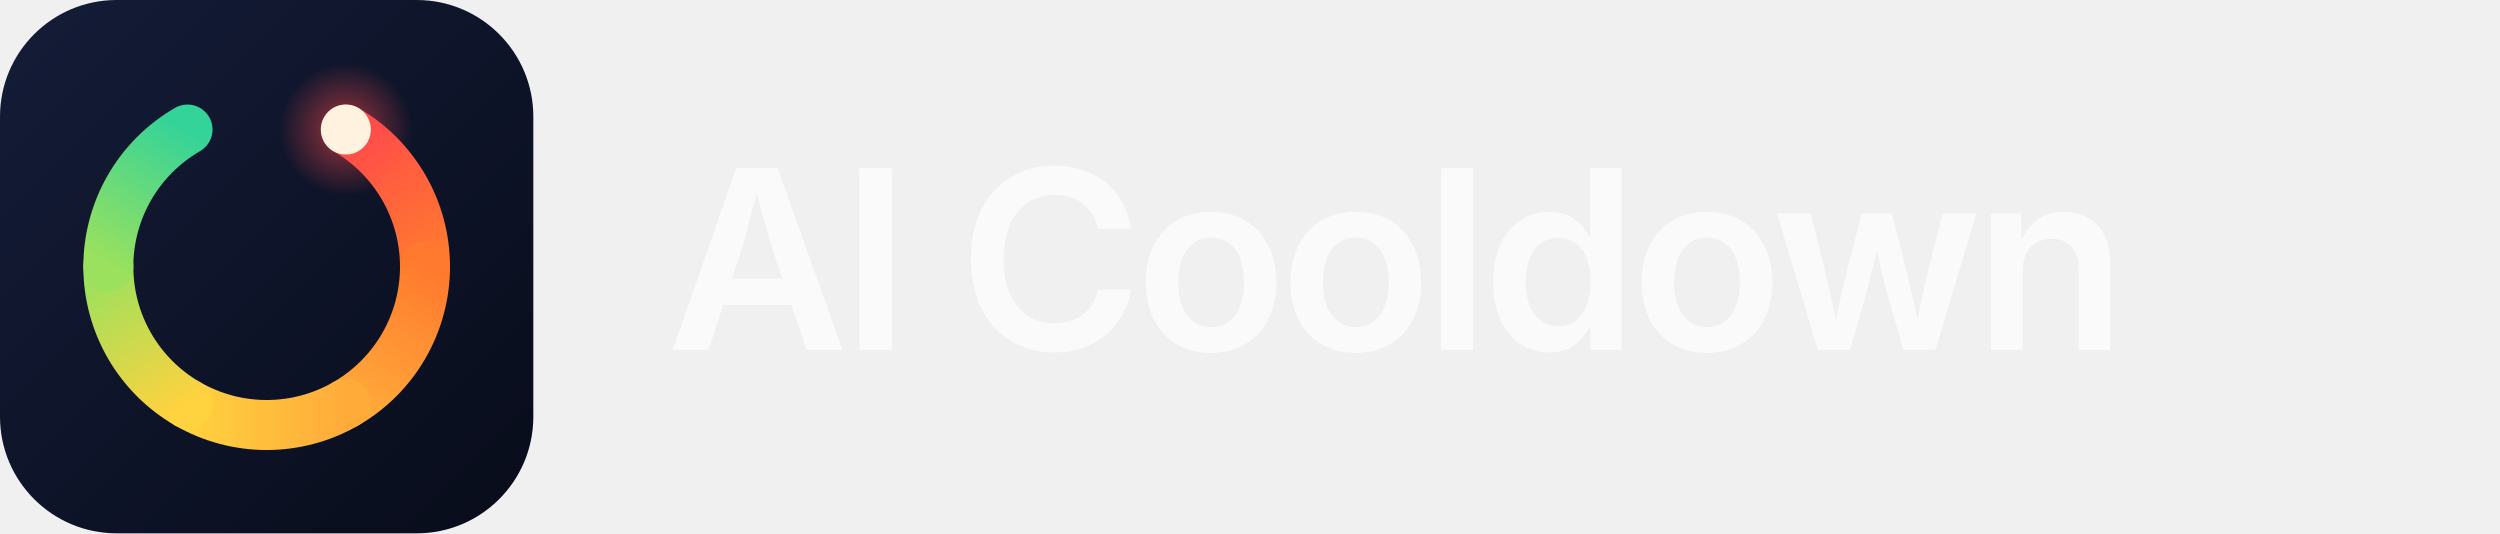
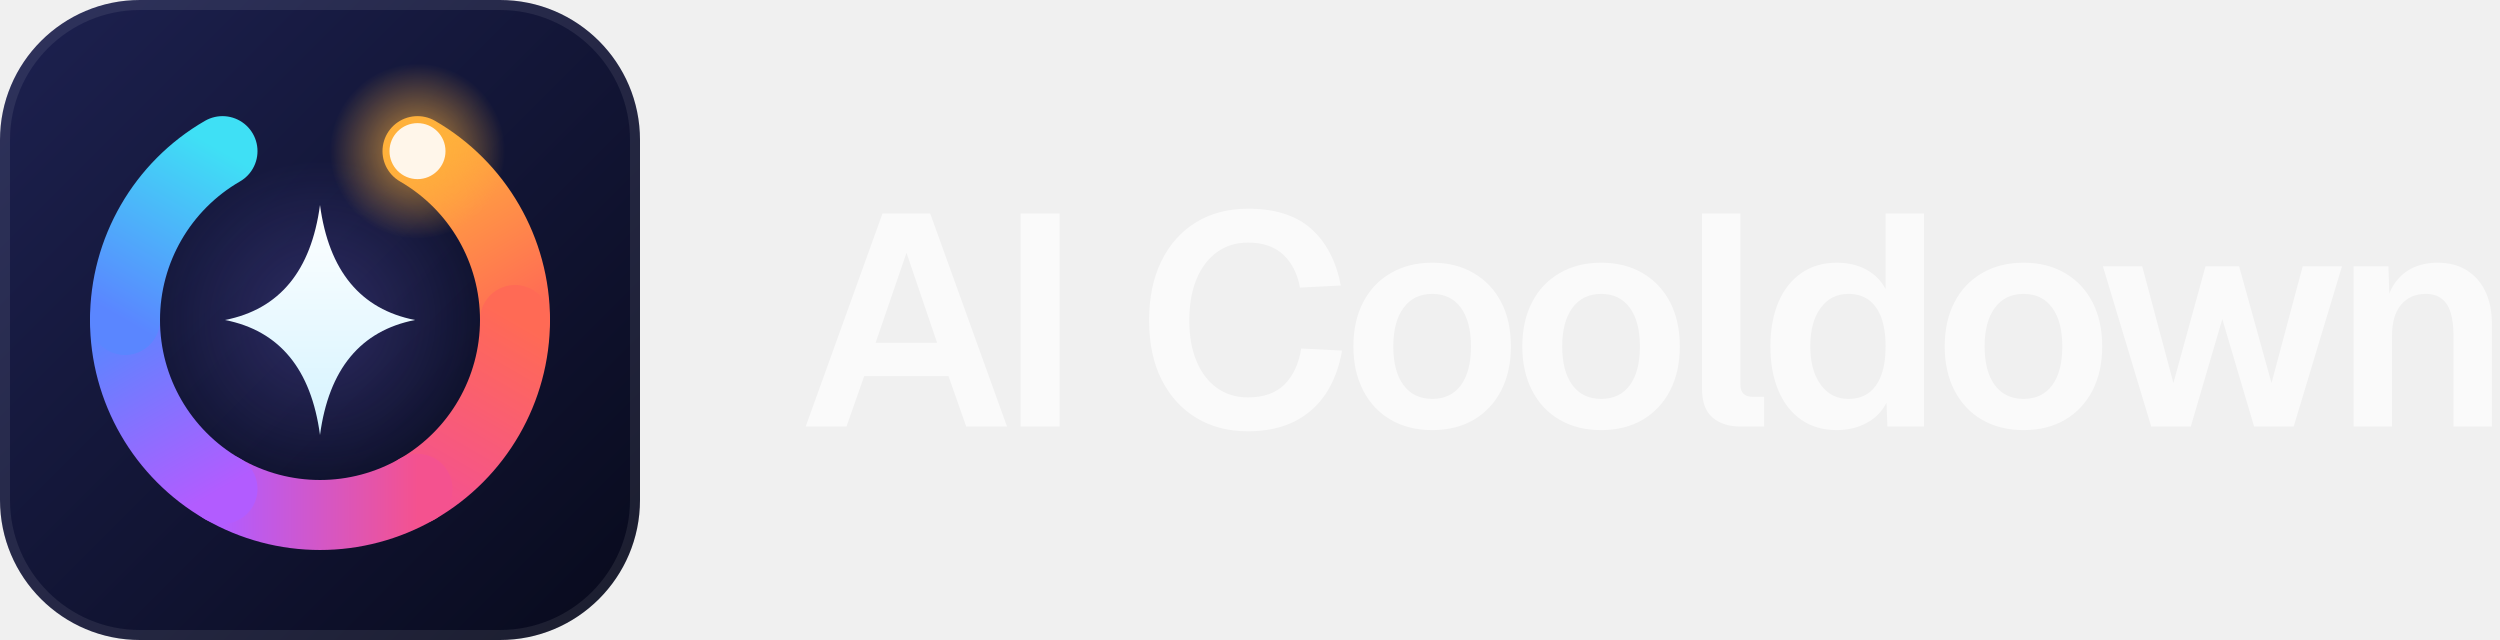
- <svg xmlns="http://www.w3.org/2000/svg" viewBox="0 0 300 64" width="600" height="128" role="img" aria-label="AI Cooldown">
+ <svg xmlns="http://www.w3.org/2000/svg" viewBox="0 0 250 64" width="500" height="128" role="img" aria-label="AI Cooldown">
  <defs>
-     <linearGradient id="tile" x1="0" y1="0" x2="1" y2="1">
-       <stop offset="0" stop-color="#141c38" />
-       <stop offset="1" stop-color="#080c1a" />
+     <linearGradient id="m-tile" x1="0" y1="0" x2="1" y2="1">
+       <stop offset="0" stop-color="#1d2150" />
+       <stop offset="1" stop-color="#080a1c" />
    </linearGradient>
-     <radialGradient id="glow">
-       <stop offset="0" stop-color="#ff4b4b" stop-opacity="0.6" />
-       <stop offset="1" stop-color="#ff4b4b" stop-opacity="0" />
+     <linearGradient id="m-spark" x1="0" y1="0" x2="0" y2="1">
+       <stop offset="0" stop-color="#fff" />
+       <stop offset="1" stop-color="#d4f3ff" />
+     </linearGradient>
+     <radialGradient id="m-halo">
+       <stop offset="0" stop-color="#8b7bff" stop-opacity="0.22" />
+       <stop offset="1" stop-color="#8b7bff" stop-opacity="0" />
    </radialGradient>
-     <linearGradient id="s0" gradientUnits="userSpaceOnUse" x1="41.5" y1="15.545" x2="51" y2="32">
-       <stop offset="0" stop-color="#ff4b4b" />
-       <stop offset="1" stop-color="#ff7a2e" />
+     <radialGradient id="m-glow">
+       <stop offset="0" stop-color="#ffb13b" stop-opacity="0.75" />
+       <stop offset="1" stop-color="#ffb13b" stop-opacity="0" />
+     </radialGradient>
+     <linearGradient id="m-s0" gradientUnits="userSpaceOnUse" x1="41.75" y1="15.113" x2="51.5" y2="32">
+       <stop offset="0" stop-color="#ffb13b" />
+       <stop offset="1" stop-color="#ff6a55" />
    </linearGradient>
-     <linearGradient id="s1" gradientUnits="userSpaceOnUse" x1="51" y1="32" x2="41.5" y2="48.455">
-       <stop offset="0" stop-color="#ff7a2e" />
-       <stop offset="1" stop-color="#ffab3a" />
+     <linearGradient id="m-s1" gradientUnits="userSpaceOnUse" x1="51.5" y1="32" x2="41.75" y2="48.887">
+       <stop offset="0" stop-color="#ff6a55" />
+       <stop offset="1" stop-color="#f4528f" />
    </linearGradient>
-     <linearGradient id="s2" gradientUnits="userSpaceOnUse" x1="41.5" y1="48.455" x2="22.5" y2="48.455">
-       <stop offset="0" stop-color="#ffab3a" />
-       <stop offset="1" stop-color="#ffd23f" />
+     <linearGradient id="m-s2" gradientUnits="userSpaceOnUse" x1="41.75" y1="48.887" x2="22.25" y2="48.887">
+       <stop offset="0" stop-color="#f4528f" />
+       <stop offset="1" stop-color="#b25cff" />
    </linearGradient>
-     <linearGradient id="s3" gradientUnits="userSpaceOnUse" x1="22.5" y1="48.455" x2="13" y2="32">
-       <stop offset="0" stop-color="#ffd23f" />
-       <stop offset="1" stop-color="#9be15d" />
+     <linearGradient id="m-s3" gradientUnits="userSpaceOnUse" x1="22.25" y1="48.887" x2="12.5" y2="32">
+       <stop offset="0" stop-color="#b25cff" />
+       <stop offset="1" stop-color="#5a86ff" />
    </linearGradient>
-     <linearGradient id="s4" gradientUnits="userSpaceOnUse" x1="13" y1="32" x2="22.5" y2="15.545">
-       <stop offset="0" stop-color="#9be15d" />
-       <stop offset="1" stop-color="#34d399" />
+     <linearGradient id="m-s4" gradientUnits="userSpaceOnUse" x1="12.5" y1="32" x2="22.25" y2="15.113">
+       <stop offset="0" stop-color="#5a86ff" />
+       <stop offset="1" stop-color="#3fe0f5" />
    </linearGradient>
  </defs>
-   <rect width="64" height="64" rx="14" fill="url(#tile)" />
-   <path d="M 41.5 15.545 A 19 19 0 0 1 51 32" fill="none" stroke="url(#s0)" stroke-width="6" stroke-linecap="round" />
-   <path d="M 51 32 A 19 19 0 0 1 41.5 48.455" fill="none" stroke="url(#s1)" stroke-width="6" stroke-linecap="round" />
-   <path d="M 41.5 48.455 A 19 19 0 0 1 22.5 48.455" fill="none" stroke="url(#s2)" stroke-width="6" stroke-linecap="round" />
-   <path d="M 22.5 48.455 A 19 19 0 0 1 13 32" fill="none" stroke="url(#s3)" stroke-width="6" stroke-linecap="round" />
-   <path d="M 13 32 A 19 19 0 0 1 22.5 15.545" fill="none" stroke="url(#s4)" stroke-width="6" stroke-linecap="round" />
-   <circle cx="41.5" cy="15.545" r="8" fill="url(#glow)" />
-   <circle cx="41.5" cy="15.545" r="3" fill="#fff3e0" />
-   <text x="80" y="42" font-family="Geist, Inter, ui-sans-serif, system-ui, sans-serif" font-size="30" font-weight="600" letter-spacing="-0.9" fill="#fafafa">AI Cooldown</text>
+   <rect width="64" height="64" rx="14" fill="url(#m-tile)" />
+   <rect x="0.5" y="0.5" width="63" height="63" rx="13.5" fill="none" stroke="#fff" stroke-opacity="0.08" />
+   <circle cx="32" cy="32" r="16" fill="url(#m-halo)" />
+   <path d="M 41.75 15.113 A 19.5 19.5 0 0 1 51.5 32" fill="none" stroke="url(#m-s0)" stroke-width="7" stroke-linecap="round" />
+   <path d="M 51.5 32 A 19.5 19.5 0 0 1 41.75 48.887" fill="none" stroke="url(#m-s1)" stroke-width="7" stroke-linecap="round" />
+   <path d="M 41.75 48.887 A 19.5 19.5 0 0 1 22.25 48.887" fill="none" stroke="url(#m-s2)" stroke-width="7" stroke-linecap="round" />
+   <path d="M 22.25 48.887 A 19.5 19.5 0 0 1 12.5 32" fill="none" stroke="url(#m-s3)" stroke-width="7" stroke-linecap="round" />
+   <path d="M 12.5 32 A 19.5 19.5 0 0 1 22.25 15.113" fill="none" stroke="url(#m-s4)" stroke-width="7" stroke-linecap="round" />
+   <circle cx="41.75" cy="15.113" r="8.75" fill="url(#m-glow)" />
+   <circle cx="41.75" cy="15.113" r="2.8" fill="#fff6ea" />
+   <g transform="translate(32 32)">
+     <path d="M 0 -11.5 Q 1.33 -1.61 9.5 0 Q 1.33 1.61 0 11.5 Q -1.33 1.61 -9.5 0 Q -1.33 -1.61 0 -11.5 Z" fill="url(#m-spark)" />
+   </g>
+   <path transform="translate(80 42.65)" fill="#fafafa" d="M0.57 0L8.25 -21.3L13.02 -21.3L20.7 0L16.62 0L14.85 -5.04L6.42 -5.04L4.65 0ZM7.56 -8.37L13.71 -8.37L10.65 -17.37ZM22.06 0L22.06 -21.3L25.96 -21.3L25.96 0ZM44.78 0.48Q41.87 0.48 39.65 -0.85Q37.43 -2.19 36.17 -4.66Q34.91 -7.14 34.91 -10.62Q34.91 -14.04 36.14 -16.54Q37.37 -19.05 39.59 -20.41Q41.81 -21.78 44.81 -21.78Q48.89 -21.78 51.14 -19.75Q53.39 -17.73 54.08 -14.1L50 -13.89Q49.61 -15.99 48.32 -17.19Q47.03 -18.39 44.81 -18.39Q43.01 -18.39 41.69 -17.43Q40.37 -16.47 39.65 -14.73Q38.93 -12.99 38.93 -10.62Q38.93 -8.22 39.67 -6.49Q40.4 -4.77 41.72 -3.84Q43.04 -2.91 44.78 -2.91Q47.15 -2.91 48.46 -4.21Q49.76 -5.52 50.12 -7.8L54.2 -7.59Q53.78 -5.1 52.58 -3.28Q51.38 -1.47 49.42 -0.49Q47.45 0.48 44.78 0.48ZM63.23 0.36Q60.86 0.36 59.08 -0.67Q57.29 -1.71 56.32 -3.6Q55.34 -5.49 55.34 -8.01Q55.34 -10.56 56.32 -12.43Q57.29 -14.31 59.08 -15.34Q60.86 -16.38 63.23 -16.38Q65.6 -16.38 67.37 -15.34Q69.14 -14.31 70.12 -12.43Q71.09 -10.56 71.09 -8.01Q71.09 -5.49 70.12 -3.6Q69.14 -1.71 67.37 -0.67Q65.6 0.36 63.23 0.36ZM63.23 -2.76Q65.09 -2.76 66.1 -4.14Q67.1 -5.52 67.1 -8.01Q67.1 -10.47 66.1 -11.86Q65.09 -13.26 63.23 -13.26Q61.37 -13.26 60.35 -11.86Q59.33 -10.47 59.33 -8.01Q59.33 -5.52 60.35 -4.14Q61.37 -2.76 63.23 -2.76ZM80.12 0.36Q77.75 0.36 75.97 -0.67Q74.18 -1.71 73.21 -3.6Q72.23 -5.49 72.23 -8.01Q72.23 -10.56 73.21 -12.43Q74.18 -14.31 75.97 -15.34Q77.75 -16.38 80.12 -16.38Q82.49 -16.38 84.26 -15.34Q86.03 -14.31 87.01 -12.43Q87.98 -10.56 87.98 -8.01Q87.98 -5.49 87.01 -3.6Q86.03 -1.71 84.26 -0.67Q82.49 0.36 80.12 0.36ZM80.12 -2.76Q81.98 -2.76 82.99 -4.14Q83.99 -5.52 83.99 -8.01Q83.99 -10.47 82.99 -11.86Q81.98 -13.26 80.12 -13.26Q78.26 -13.26 77.24 -11.86Q76.22 -10.47 76.22 -8.01Q76.22 -5.52 77.24 -4.14Q78.26 -2.76 80.12 -2.76ZM94.04 0Q92.3 0 91.25 -0.9Q90.2 -1.8 90.2 -3.78L90.2 -21.3L94.04 -21.3L94.04 -4.17Q94.04 -3.57 94.36 -3.27Q94.67 -2.97 95.24 -2.97L96.41 -2.97L96.41 0ZM103.67 0.36Q101.63 0.36 100.15 -0.66Q98.66 -1.68 97.85 -3.57Q97.04 -5.46 97.04 -8.01Q97.04 -10.56 97.85 -12.45Q98.66 -14.34 100.16 -15.36Q101.66 -16.38 103.67 -16.38Q105.35 -16.38 106.63 -15.69Q107.9 -15 108.56 -13.74L108.56 -21.3L112.4 -21.3L112.4 0L108.74 0L108.65 -2.37Q107.99 -1.08 106.67 -0.36Q105.35 0.36 103.67 0.36ZM104.84 -2.76Q106.04 -2.76 106.87 -3.36Q107.69 -3.96 108.13 -5.14Q108.56 -6.33 108.56 -8.01Q108.56 -9.72 108.13 -10.89Q107.69 -12.06 106.87 -12.66Q106.04 -13.26 104.84 -13.26Q103.1 -13.26 102.07 -11.86Q101.03 -10.47 101.03 -8.01Q101.03 -5.61 102.07 -4.18Q103.1 -2.76 104.84 -2.76ZM122.36 0.36Q119.99 0.36 118.21 -0.67Q116.42 -1.71 115.45 -3.6Q114.47 -5.49 114.47 -8.01Q114.47 -10.56 115.45 -12.43Q116.42 -14.31 118.21 -15.34Q119.99 -16.38 122.36 -16.38Q124.73 -16.38 126.5 -15.34Q128.27 -14.31 129.25 -12.43Q130.22 -10.56 130.22 -8.01Q130.22 -5.49 129.25 -3.6Q128.27 -1.71 126.5 -0.67Q124.73 0.36 122.36 0.36ZM122.36 -2.76Q124.22 -2.76 125.23 -4.14Q126.23 -5.52 126.23 -8.01Q126.23 -10.47 125.23 -11.86Q124.22 -13.26 122.36 -13.26Q120.5 -13.26 119.48 -11.86Q118.46 -10.47 118.46 -8.01Q118.46 -5.52 119.48 -4.14Q120.5 -2.76 122.36 -2.76ZM135.12 0L130.29 -16.02L134.22 -16.02L137.34 -4.35L140.55 -16.02L143.91 -16.02L147.15 -4.35L150.27 -16.02L154.2 -16.02L149.37 0L145.41 0L142.23 -10.74L139.08 0ZM155.36 0L155.36 -16.02L158.84 -16.02L158.99 -11.52L158.54 -11.7Q158.78 -13.38 159.53 -14.4Q160.28 -15.42 161.36 -15.9Q162.44 -16.38 163.73 -16.38Q165.5 -16.38 166.71 -15.6Q167.93 -14.82 168.56 -13.45Q169.19 -12.09 169.19 -10.29L169.19 0L165.35 0L165.35 -9.06Q165.35 -10.41 165.08 -11.34Q164.81 -12.27 164.19 -12.76Q163.58 -13.26 162.56 -13.26Q161.03 -13.26 160.11 -12.18Q159.2 -11.1 159.2 -9.06L159.2 0Z" />
</svg>
